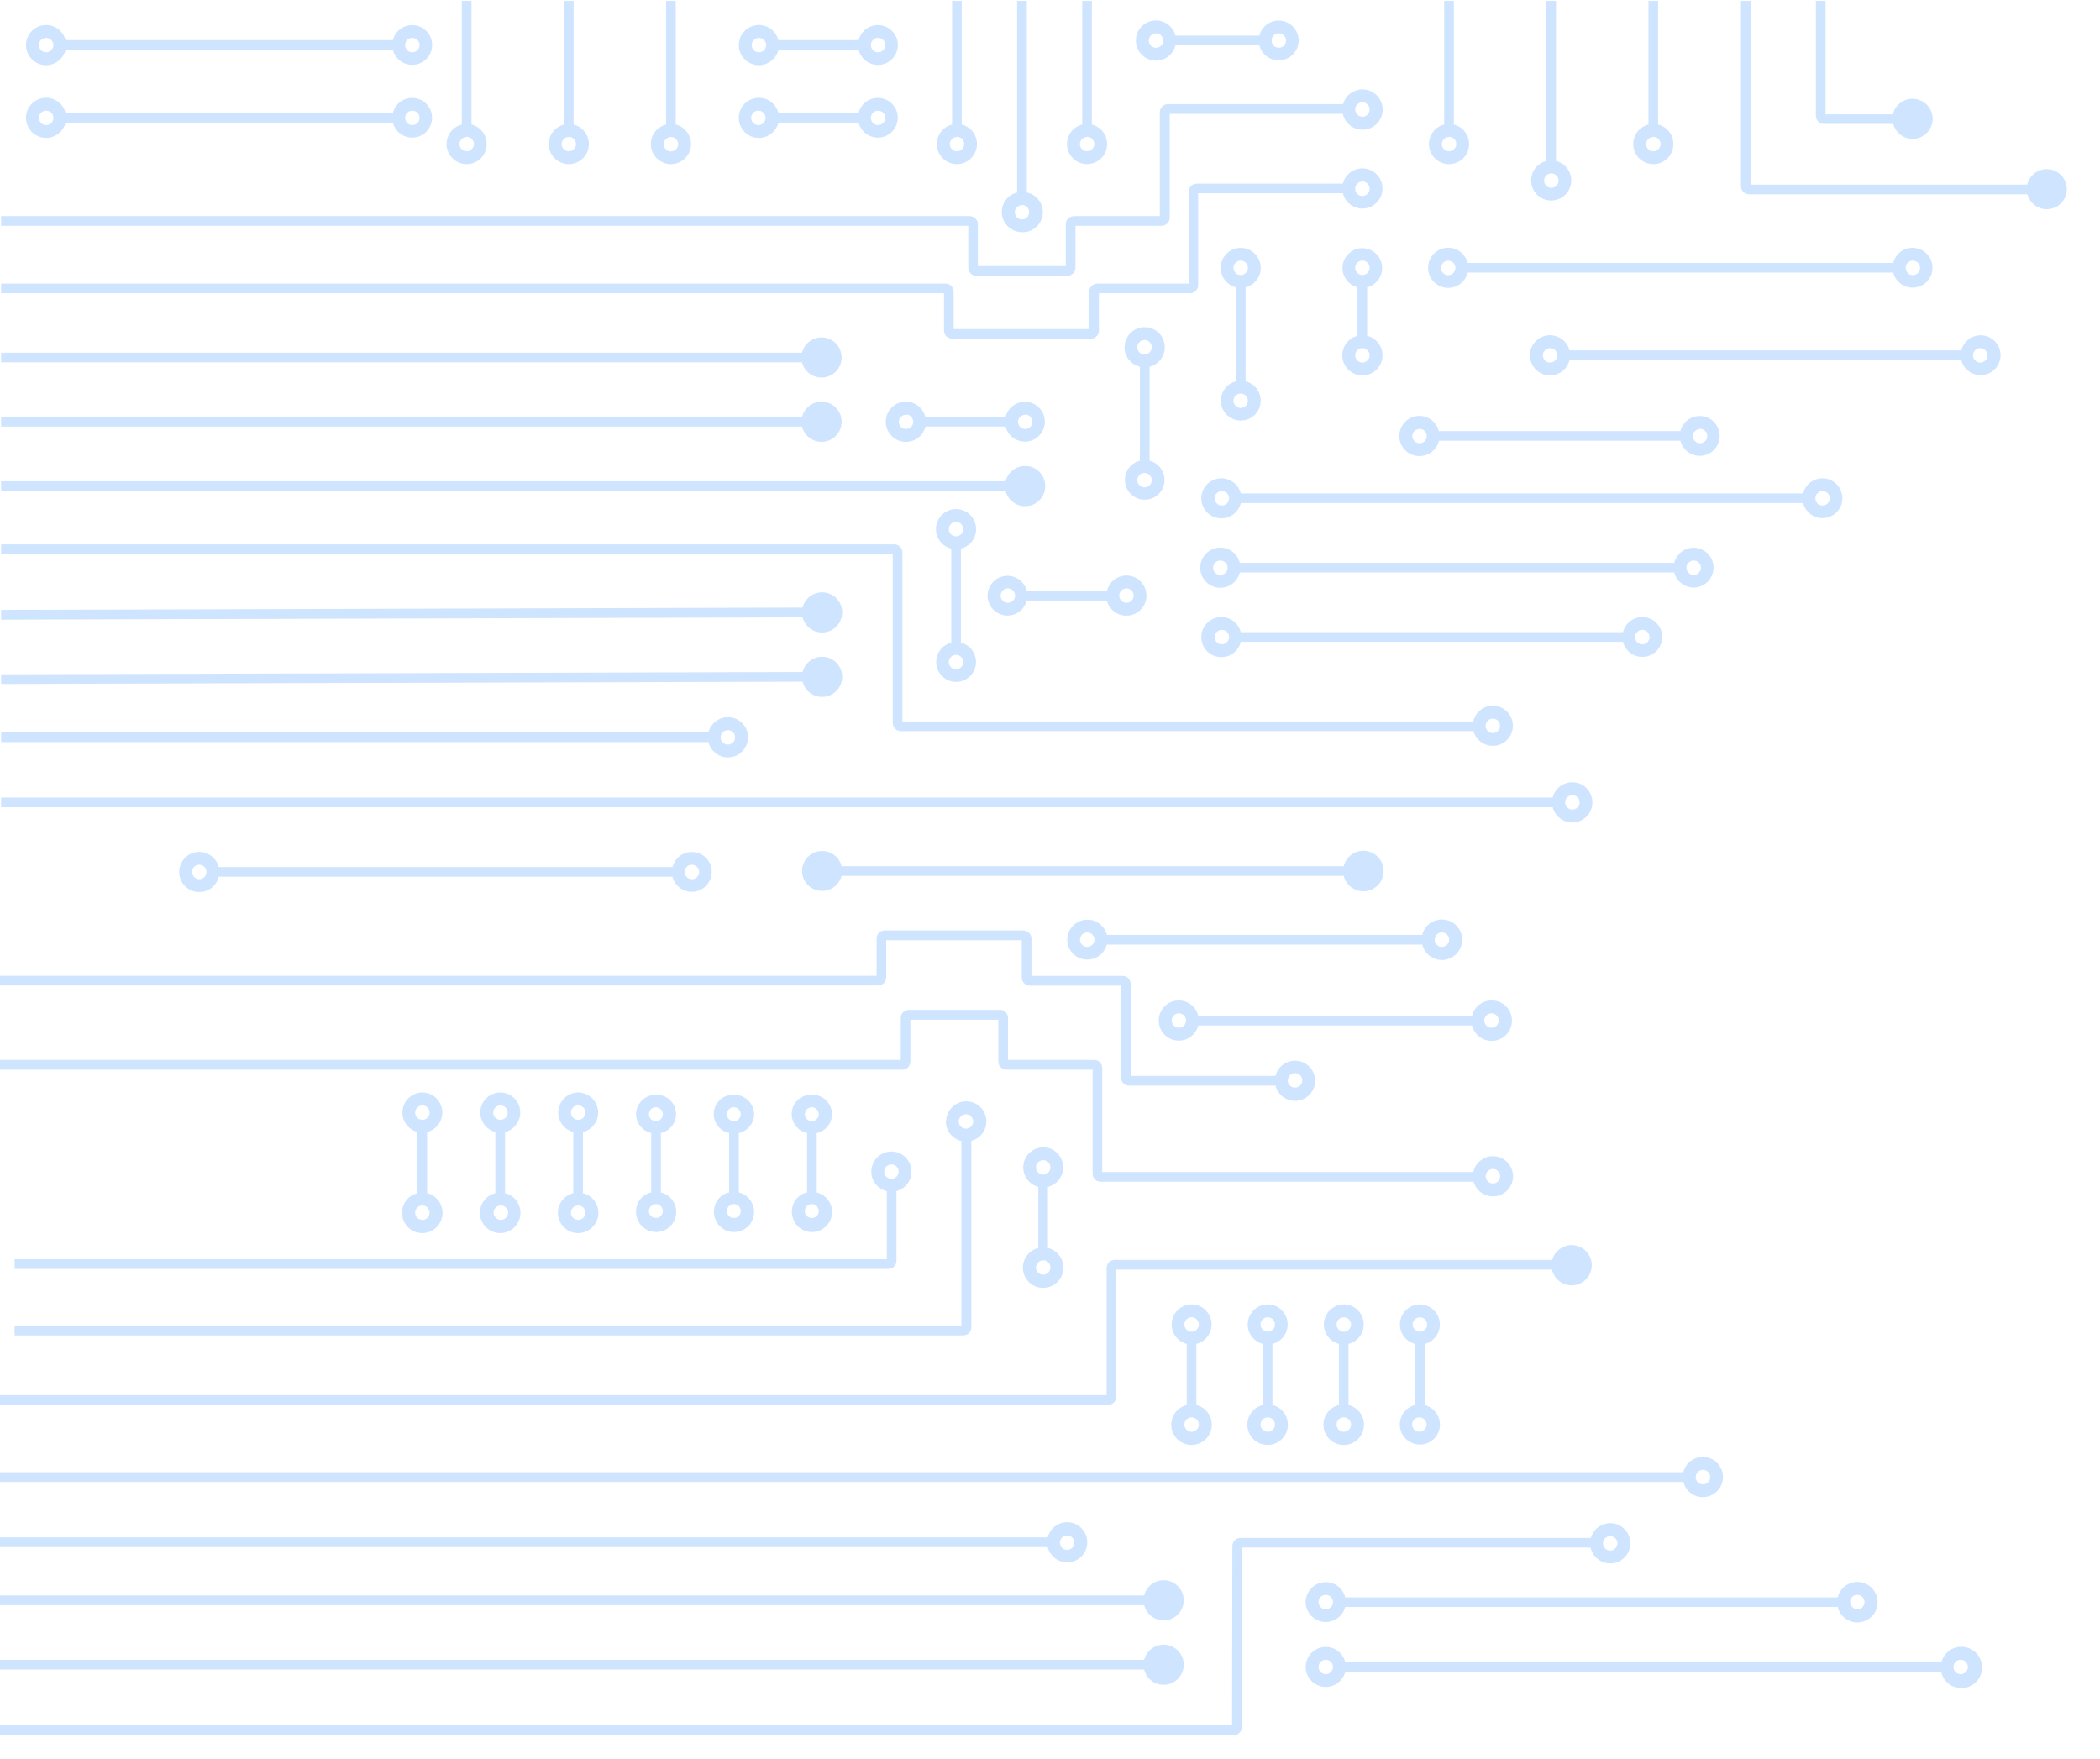
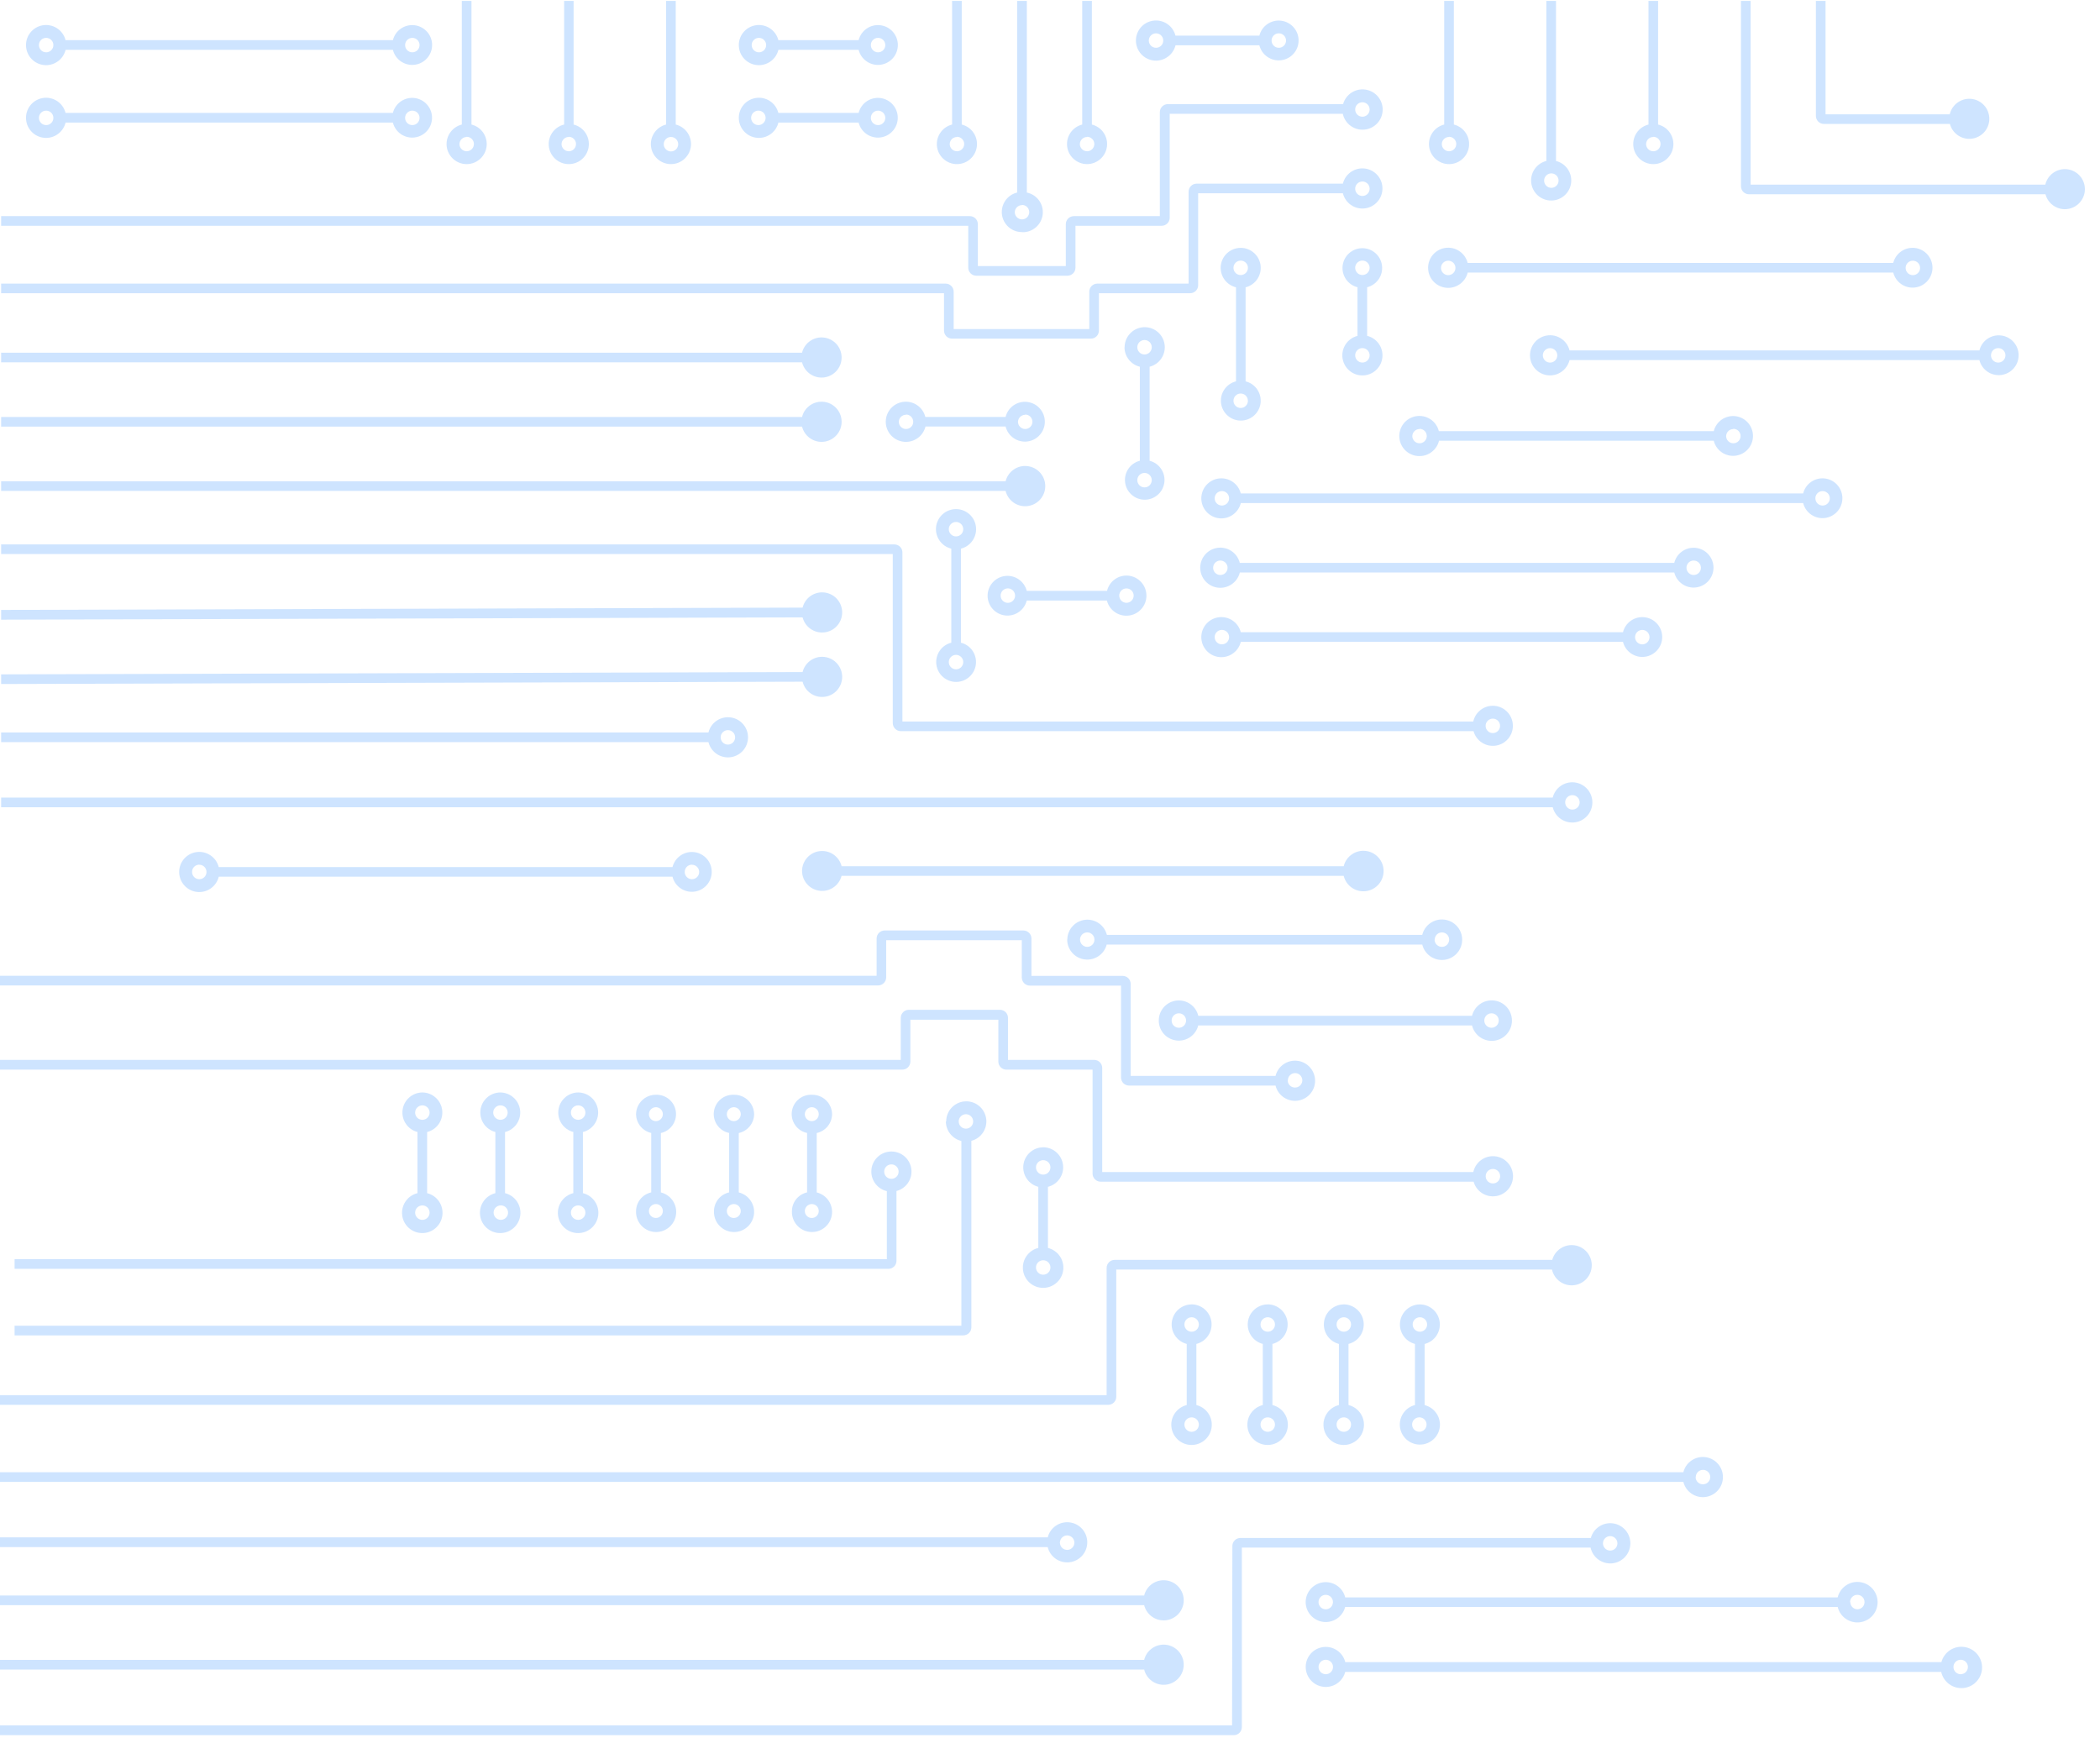
<svg xmlns="http://www.w3.org/2000/svg" id="Layer_1" data-name="Layer 1" viewBox="0 0 49.138 41.143">
  <defs>
    <style>.cls-1,.cls-3{fill:#9ecaff;}.cls-1,.cls-2{opacity:0.5;}.cls-1{isolation:isolate;}</style>
  </defs>
  <path class="cls-1" d="M0,22.832v.226H20.548a.19.19,0,0,0,.188-.188V22h3.173v.874a.19.19,0,0,0,.188.188h2.134v2.151a.188.188,0,0,0,.188.188h3.427a.47.47,0,1,0,0-.226H26.457V23.022a.188.188,0,0,0-.188-.188H24.135V21.96a.188.188,0,0,0-.188-.188H20.7a.188.188,0,0,0-.188.188v.872Zm30.135,2.446a.169.169,0,1,1,.169.169h0a.169.169,0,0,1-.173-.165v0Z" />
  <path class="cls-1" d="M21.077,24.8H0v.228H21.114a.188.188,0,0,0,.188-.188v-.98H23.36v.98a.189.189,0,0,0,.189.188h2.016v2.434a.19.19,0,0,0,.188.188h8.728a.47.47,0,1,0-.007-.226H25.791V24.992A.188.188,0,0,0,25.6,24.8H23.586v-.981a.187.187,0,0,0-.185-.191H21.265a.188.188,0,0,0-.188.188Zm13.687,2.721a.169.169,0,0,1,.338,0,.17.17,0,0,1-.168.17h0A.169.169,0,0,1,34.764,27.525Z" />
  <path class="cls-1" d="M27.228,38.482a.47.47,0,1,1-.456.583H0v-.226H26.772A.47.47,0,0,1,27.228,38.482Z" />
  <path class="cls-1" d="M26.772,37.332a.47.47,0,1,1,0,.226H0v-.226Z" />
  <g class="cls-2">
    <path class="cls-3" d="M24.515,35.971H0V36.2H24.515a.47.47,0,1,0,0-.225Zm.287.112a.169.169,0,1,1,0,.026A.113.113,0,0,1,24.8,36.083Z" />
    <path class="cls-3" d="M0,34.448v.226H39.389a.47.47,0,1,0,0-.226Zm39.68.113a.169.169,0,1,1,.169.169h0a.169.169,0,0,1-.173-.165v0Z" />
  </g>
  <g class="cls-2">
    <path class="cls-3" d="M25.894,32.645H0v.226H25.932a.188.188,0,0,0,.188-.188V29.705H36.315a.471.471,0,1,0,.006-.226H26.082a.188.188,0,0,0-.188.188Z" />
  </g>
  <g class="cls-2">
    <path class="cls-3" d="M28.829,40.372H0V40.6H28.87a.188.188,0,0,0,.188-.188v-4.2h8.16a.471.471,0,1,0,.006-.226h-8.2a.188.188,0,0,0-.188.188Zm8.679-4.26a.169.169,0,1,1,.169.169h0A.169.169,0,0,1,37.508,36.112Z" />
  </g>
  <path class="cls-1" d="M27.883,30.521a.47.47,0,0,0-.115.925v1.43a.474.474,0,1,0,.226,0v-1.43a.47.47,0,0,0-.111-.926Zm0,2.643a.169.169,0,1,1-.169.169h0A.169.169,0,0,1,27.883,33.164Zm0-2.342a.169.169,0,1,1-.169.169h0A.169.169,0,0,1,27.883,30.822Z" />
  <path class="cls-1" d="M29.663,30.521a.47.47,0,0,0-.115.925v1.43a.474.474,0,1,0,.226,0v-1.43a.47.47,0,0,0-.111-.926Zm0,2.643a.169.169,0,1,1-.168.17v0A.168.168,0,0,1,29.663,33.164Zm0-2.342a.169.169,0,1,1-.168.17h0A.169.169,0,0,1,29.663,30.822Z" />
  <path class="cls-1" d="M31.443,30.521a.47.47,0,0,0-.114.925v1.43a.474.474,0,1,0,.225,0v-1.43a.47.47,0,0,0-.111-.926Zm0,2.643a.169.169,0,1,1-.168.17v0A.168.168,0,0,1,31.443,33.164Zm0-2.342a.169.169,0,1,1-.168.17h0A.169.169,0,0,1,31.443,30.822Z" />
  <path class="cls-1" d="M33.224,30.521a.47.47,0,0,0-.115.925v1.43a.47.47,0,1,0,.585.456.475.475,0,0,0-.359-.455v-1.43a.47.47,0,0,0-.111-.926Zm0,2.643a.169.169,0,0,1,.156.181.171.171,0,0,1-.156.156.169.169,0,0,1-.026-.337A.113.113,0,0,1,33.224,33.164Zm0-2.342a.169.169,0,1,1-.169.169h0A.169.169,0,0,1,33.224,30.822Z" />
  <path class="cls-1" d="M9.883,25.562a.47.47,0,0,0-.115.925v1.431a.474.474,0,1,0,.226,0V26.488a.47.47,0,0,0-.111-.926Zm0,2.643a.169.169,0,1,1-.169.169h0A.169.169,0,0,1,9.883,28.205Zm0-2.341a.169.169,0,1,1-.169.169h0A.169.169,0,0,1,9.883,25.864Z" />
  <path class="cls-1" d="M11.706,25.562a.47.47,0,0,0-.115.925v1.431a.474.474,0,1,0,.226,0V26.488a.47.47,0,0,0-.111-.926Zm0,2.643a.169.169,0,1,1,.026.337h-.026a.169.169,0,0,1,0-.337Zm0-2.341a.169.169,0,1,1-.165.173v0A.169.169,0,0,1,11.706,25.864Z" />
  <path class="cls-1" d="M13.529,25.562a.47.47,0,0,0-.114.925v1.431a.474.474,0,1,0,.225,0V26.488a.47.47,0,0,0-.111-.926Zm0,2.643a.169.169,0,0,1,0,.338.17.17,0,0,1-.17-.168h0A.169.169,0,0,1,13.529,28.205Zm0-2.341a.169.169,0,0,1,0,.338.17.17,0,0,1-.17-.168v0A.168.168,0,0,1,13.529,25.864Z" />
  <path class="cls-1" d="M15.353,25.616a.462.462,0,0,0-.47.454h0a.457.457,0,0,0,.355.44V27.9a.453.453,0,0,0-.355.441.47.47,0,1,0,.581-.44V26.511a.453.453,0,0,0-.111-.895Zm0,2.557a.163.163,0,1,1-.169.163.165.165,0,0,1,.167-.163Zm0-2.266a.163.163,0,1,1-.169.163.165.165,0,0,1,.167-.163Z" />
  <path class="cls-1" d="M17.176,25.616a.452.452,0,0,0-.115.894V27.9a.453.453,0,0,0-.355.441.47.47,0,1,0,.581-.44V26.511a.457.457,0,0,0,.359-.441.462.462,0,0,0-.47-.454Zm0,2.557a.163.163,0,1,1-.169.163.166.166,0,0,1,.169-.163Zm0-2.266a.163.163,0,1,1-.169.163.166.166,0,0,1,.169-.163Z" />
  <path class="cls-1" d="M19,25.616a.452.452,0,0,0-.115.894V27.9a.453.453,0,0,0-.355.441.47.47,0,1,0,.581-.44V26.511a.457.457,0,0,0,.359-.441.462.462,0,0,0-.47-.454Zm0,2.557a.163.163,0,1,1-.168.163A.166.166,0,0,1,19,28.173Zm0-2.266a.163.163,0,1,1-.168.163A.166.166,0,0,1,19,25.907Z" />
  <path class="cls-1" d="M27.114,23.879a.469.469,0,0,0,.924.115h6.406a.474.474,0,1,0,0-.226H28.039a.469.469,0,0,0-.925.111Zm7.617,0a.169.169,0,1,1,.169.169h0A.169.169,0,0,1,34.731,23.879Zm-7.316,0a.169.169,0,1,1,.169.169h0A.169.169,0,0,1,27.415,23.879Z" />
  <path class="cls-1" d="M24.971,21.986a.47.47,0,0,0,.925.115h7.383a.474.474,0,1,0,0-.226H25.9a.47.47,0,0,0-.926.111Zm8.6,0a.169.169,0,1,1,.169.169h0a.17.17,0,0,1-.172-.166v0Zm-8.3,0a.169.169,0,1,1,.169.169h0a.169.169,0,0,1-.168-.169Z" />
  <path class="cls-1" d="M18.767,20.379a.47.47,0,0,0,.925.115H31.441a.474.474,0,1,0,0-.226H19.693a.47.47,0,0,0-.926.111Z" />
  <path class="cls-1" d="M30.551,37.487a.47.47,0,0,0,.925.114H43a.474.474,0,1,0,0-.225H31.477a.47.47,0,0,0-.926.111Zm12.739,0a.169.169,0,1,1,.17.168h0a.168.168,0,0,1-.164-.168Zm-12.438,0a.169.169,0,1,1,.17.168h0A.169.169,0,0,1,30.852,37.487Z" />
  <path class="cls-1" d="M30.552,39.005a.47.47,0,0,0,.925.115H45.422a.484.484,0,1,0,.005-.229H31.478a.47.47,0,0,0-.926.111Zm15.157,0a.169.169,0,1,1,.169.169h0A.169.169,0,0,1,45.709,39.005Zm-14.856,0a.169.169,0,1,1,.169.169h0A.169.169,0,0,1,30.853,39.005Z" />
  <path class="cls-1" d="M20.388,27.414a.47.47,0,0,0,.363.457v1.592H.341v.226H20.789a.188.188,0,0,0,.188-.188V27.868a.47.47,0,1,0-.589-.454Zm.639,0a.169.169,0,1,1-.169-.169h0A.169.169,0,0,1,21.027,27.414Z" />
  <path class="cls-1" d="M22.132,26.24a.472.472,0,0,0,.363.457V31.02H.341v.226h22.2a.188.188,0,0,0,.188-.188V26.694a.47.47,0,1,0-.589-.454Zm.639,0a.169.169,0,1,1-.169-.169h0A.169.169,0,0,1,22.771,26.24Z" />
  <g class="cls-2">
    <path class="cls-3" d="M22.089,6.861v.875a.188.188,0,0,0,.188.188h3.249a.188.188,0,0,0,.188-.188V6.861h2.134a.188.188,0,0,0,.188-.188V4.522h3.386a.47.47,0,1,0,0-.225H28a.188.188,0,0,0-.188.188V6.636H25.676a.188.188,0,0,0-.188.188V7.7H22.315V6.824a.188.188,0,0,0-.188-.188H.026v.225Zm9.79-2.614a.169.169,0,1,1-.169.169h0A.169.169,0,0,1,31.879,4.247Z" />
    <path class="cls-3" d="M22.656,6.263a.189.189,0,0,0,.188.189h2.133a.189.189,0,0,0,.188-.189v-.98h2.017A.188.188,0,0,0,27.37,5.1V2.662h4.05a.472.472,0,1,0,.007-.226h-4.1a.188.188,0,0,0-.188.188V5.057H25.128a.189.189,0,0,0-.189.188v.981H22.881V5.245a.188.188,0,0,0-.188-.188H.026v.226h22.63Zm9.223-3.87a.169.169,0,1,1-.169.169.169.169,0,0,1,.169-.169Z" />
  </g>
  <g class="cls-2">
    <path class="cls-3" d="M25.436,3.84a.47.47,0,0,0,.113-.926V.021h-.226V2.914a.47.47,0,0,0,.113.926Zm0-.639a.169.169,0,1,1-.168.17h0a.168.168,0,0,1,.168-.165Z" />
    <path class="cls-3" d="M23.914,5.433a.469.469,0,0,0,.113-.928V.021H23.8V4.505a.469.469,0,0,0,.113.925Zm0-.638a.169.169,0,1,1-.169.169h0A.169.169,0,0,1,23.914,4.8Z" />
    <path class="cls-3" d="M21.921,3.37a.47.47,0,1,0,.583-.456V.021h-.226V2.914A.472.472,0,0,0,21.921,3.37Zm.47-.169a.169.169,0,1,1-.168.17h0a.168.168,0,0,1,.168-.165Z" />
  </g>
  <path class="cls-1" d="M19.223,8.835a.47.47,0,1,0-.456-.583H.026v.226H18.767A.472.472,0,0,0,19.223,8.835Z" />
  <path class="cls-1" d="M19.223,10.339a.47.47,0,1,0-.456-.582H.026v.225H18.767A.471.471,0,0,0,19.223,10.339Z" />
  <path class="cls-1" d="M23.53,11.487a.471.471,0,1,0,0-.226H.026v.226Z" />
  <path class="cls-1" d="M19.235,14.8a.47.47,0,1,0-.455-.583L.026,14.271V14.5l18.754-.054A.471.471,0,0,0,19.235,14.8Z" />
  <path class="cls-1" d="M18.78,15.951a.47.47,0,1,0,0-.226L.026,15.779v.226Z" />
  <g class="cls-2">
    <path class="cls-3" d="M17.032,17.722a.47.47,0,1,0-.455-.583H.026v.226H16.577A.471.471,0,0,0,17.032,17.722Zm0-.638a.169.169,0,1,1-.169.169h0A.169.169,0,0,1,17.032,17.084Z" />
    <path class="cls-3" d="M36.332,18.888a.471.471,0,1,0,0-.226H.026v.226Zm.461-.283a.169.169,0,1,1-.169.169h0A.169.169,0,0,1,36.793,18.605Z" />
  </g>
  <g class="cls-2">
    <path class="cls-3" d="M20.89,16.92a.189.189,0,0,0,.189.188h13.4a.469.469,0,1,0-.006-.226H21.116V12.926a.188.188,0,0,0-.188-.188H.026v.225H20.89Zm14.041-.105a.169.169,0,1,1-.169.169h0a.169.169,0,0,1,.169-.169Z" />
  </g>
  <path class="cls-1" d="M27.05,1.419a.472.472,0,0,0,.456-.359h1.962a.466.466,0,1,0,0-.226H27.505a.47.47,0,1,0-.455.585ZM29.923.78a.169.169,0,1,1-.169.169A.169.169,0,0,1,29.923.78ZM27.05.78a.169.169,0,1,1-.169.169A.169.169,0,0,1,27.05.78Z" />
  <path class="cls-1" d="M17.758,1.525a.471.471,0,0,0,.456-.359h1.877a.466.466,0,1,0,0-.226H18.213a.47.47,0,1,0-.455.585ZM20.546.886a.169.169,0,1,1-.169.169.169.169,0,0,1,.169-.169Zm-2.788,0a.169.169,0,1,1-.169.169.169.169,0,0,1,.169-.169Z" />
  <path class="cls-1" d="M17.758,3.227a.471.471,0,0,0,.456-.359h1.877a.465.465,0,1,0,0-.226H18.213a.47.47,0,1,0-.455.585Zm2.788-.638a.169.169,0,1,1-.169.169h0A.169.169,0,0,1,20.546,2.589Zm-2.788,0a.169.169,0,0,1,.156.181.171.171,0,0,1-.156.156.169.169,0,0,1-.026-.337Z" />
  <path class="cls-1" d="M1.079,1.525a.471.471,0,0,0,.456-.359H9.193a.466.466,0,1,0,0-.226H1.534a.47.47,0,1,0-.455.585ZM9.648.886a.169.169,0,1,1-.169.169h0A.169.169,0,0,1,9.648.886Zm-8.569,0a.169.169,0,1,1-.168.17h0A.169.169,0,0,1,1.079.886Z" />
  <path class="cls-1" d="M1.079,3.227a.471.471,0,0,0,.456-.359H9.193a.465.465,0,1,0,0-.226H1.534a.47.47,0,1,0-.455.585Zm8.569-.638a.169.169,0,1,1-.169.169h0A.169.169,0,0,1,9.648,2.589Zm-8.569,0a.169.169,0,1,1-.168.17v0A.168.168,0,0,1,1.079,2.589Z" />
  <g class="cls-2">
    <path class="cls-3" d="M4.663,20.873a.471.471,0,0,0,.456-.359H15.736a.466.466,0,1,0,0-.226H5.118a.47.47,0,1,0-.455.585Zm11.528-.639a.169.169,0,1,1-.169.169h0a.169.169,0,0,1,.167-.171h0Zm-11.528,0a.169.169,0,1,1-.169.169h0a.169.169,0,0,1,.167-.171h0Z" />
  </g>
  <path class="cls-1" d="M21.2,10.339a.471.471,0,0,0,.456-.359H23.53a.466.466,0,1,0,0-.225H21.652a.47.47,0,1,0-.455.584ZM23.988,9.7a.169.169,0,1,1-.168.17v0a.169.169,0,0,1,.165-.164ZM21.2,9.7a.169.169,0,1,1-.169.169h0a.169.169,0,0,1,.169-.164Z" />
-   <path class="cls-1" d="M33.216,10.672a.471.471,0,0,0,.456-.359H39.32a.466.466,0,1,0,0-.225H33.668a.47.47,0,1,0-.455.584Zm6.562-.638a.169.169,0,1,1-.168.17v0a.169.169,0,0,1,.165-.164Zm-6.562,0a.169.169,0,1,1-.169.169h0a.169.169,0,0,1,.169-.164Z" />
+   <path class="cls-1" d="M33.216,10.672a.471.471,0,0,0,.456-.359H40.1a.466.466,0,1,0,0-.225H33.668a.47.47,0,1,0-.455.584Zm7.342-.638a.169.169,0,1,1-.168.17v0a.168.168,0,0,1,.165-.164Zm-7.342,0a.169.169,0,1,1-.169.169h0a.169.169,0,0,1,.169-.164Z" />
  <path class="cls-1" d="M32.349,8.314a.471.471,0,0,0-.359-.456V6.721a.464.464,0,1,0-.226,0V7.859a.47.47,0,1,0,.585.455ZM31.71,6.266a.169.169,0,1,1,.169.169.169.169,0,0,1-.169-.169Zm0,2.048a.169.169,0,1,1,.169.169.169.169,0,0,1-.169-.169Z" />
  <path class="cls-1" d="M21.9,12.382a.472.472,0,0,0,.359.456v2.2a.466.466,0,1,0,.226,0v-2.2a.47.47,0,1,0-.585-.455Zm.639,3.11a.169.169,0,1,1-.169-.169.169.169,0,0,1,.169.169v0Zm0-3.11a.169.169,0,1,1-.169-.169.169.169,0,0,1,.169.169v0Z" />
  <path class="cls-1" d="M28.562,6.266a.471.471,0,0,0,.359.457v2.2a.466.466,0,1,0,.225,0v-2.2a.469.469,0,1,0-.584-.455ZM29.2,9.377a.169.169,0,1,1-.169-.169h0a.168.168,0,0,1,.168.168Zm0-3.111a.169.169,0,1,1-.17-.168h0A.168.168,0,0,1,29.2,6.266Z" />
  <path class="cls-1" d="M26.312,8.125a.47.47,0,0,0,.359.456v2.2a.463.463,0,1,0,.229,0v-2.2a.47.47,0,1,0-.585-.455Zm.638,3.11a.169.169,0,1,1-.169-.169h0A.169.169,0,0,1,26.95,11.235Zm0-3.11a.169.169,0,1,1-.169-.169h0A.169.169,0,0,1,26.95,8.125Z" />
-   <path class="cls-1" d="M36.27,8.784a.472.472,0,0,0,.456-.359h9.167a.466.466,0,1,0,0-.226H36.725a.47.47,0,1,0-.455.585Zm10.078-.638a.169.169,0,0,1,.156.181.171.171,0,0,1-.156.156.169.169,0,0,1-.026-.337A.113.113,0,0,1,46.348,8.146Zm-10.078,0a.169.169,0,1,1-.169.169h0A.169.169,0,0,1,36.27,8.146Z" />
+   <path class="cls-1" d="M36.27,8.784a.472.472,0,0,0,.456-.359h9.59a.466.466,0,1,0,0-.226h-9.59a.47.47,0,1,0-.455.585Zm10.5-.638a.168.168,0,0,1,.155.181.169.169,0,1,1-.181-.181A.113.113,0,0,1,46.771,8.146Zm-10.5,0a.169.169,0,1,1-.169.169h0A.169.169,0,0,1,36.27,8.146Z" />
  <path class="cls-1" d="M33.887,6.736a.471.471,0,0,0,.456-.359H44.3a.466.466,0,1,0,0-.225H34.342a.47.47,0,1,0-.455.584ZM44.759,6.1a.169.169,0,1,1-.169.169h0a.168.168,0,0,1,.167-.169Zm-10.872,0a.169.169,0,1,1-.169.169h0a.169.169,0,0,1,.169-.169Z" />
  <path class="cls-1" d="M28.578,12.13a.472.472,0,0,0,.456-.359H42.192a.466.466,0,1,0,0-.226H29.033a.469.469,0,1,0-.455.585Zm14.069-.639a.169.169,0,1,1-.169.169h0A.168.168,0,0,1,42.647,11.491Zm-14.069,0a.169.169,0,0,1,.026.337h-.026a.169.169,0,0,1,0-.337Z" />
  <path class="cls-1" d="M28.578,15.377a.471.471,0,0,0,.456-.359h8.942a.466.466,0,1,0,0-.225H29.033a.469.469,0,1,0-.455.584Zm9.85-.638a.169.169,0,1,1-.169.169h0a.169.169,0,0,1,.169-.169Zm-9.85,0a.169.169,0,0,1,.026.337h-.026a.169.169,0,0,1,0-.337Z" />
  <path class="cls-1" d="M28.555,13.754a.471.471,0,0,0,.456-.359H39.176a.466.466,0,1,0,0-.225H29.01a.47.47,0,1,0-.455.584Zm11.076-.638a.169.169,0,1,1-.169.169h0a.167.167,0,0,1,.167-.169h0Zm-11.076,0a.169.169,0,1,1-.169.169.169.169,0,0,1,.169-.169Z" />
  <path class="cls-1" d="M15.229,3.37a.47.47,0,1,0,.583-.456V.021h-.226V2.914A.472.472,0,0,0,15.229,3.37Zm.471-.165a.169.169,0,1,1-.169.169h0A.169.169,0,0,1,15.7,3.205Z" />
  <path class="cls-1" d="M12.839,3.37a.47.47,0,1,0,.583-.456V.021H13.2V2.914A.471.471,0,0,0,12.839,3.37Zm.47-.169a.169.169,0,1,1-.169.169h0a.169.169,0,0,1,.169-.165Z" />
  <path class="cls-1" d="M10.449,3.37a.47.47,0,1,0,.583-.456V.021h-.226V2.914A.472.472,0,0,0,10.449,3.37Zm.47-.169a.169.169,0,1,1-.168.17h0a.168.168,0,0,1,.168-.165Z" />
  <path class="cls-1" d="M38.216,3.37a.47.47,0,1,0,.582-.456V.021h-.225V2.914A.471.471,0,0,0,38.216,3.37Zm.47-.169a.169.169,0,1,1-.169.169h0a.169.169,0,0,1,.169-.165Z" />
  <path class="cls-1" d="M35.826,4.222a.47.47,0,1,0,.583-.456V.021h-.226V3.766A.471.471,0,0,0,35.826,4.222Zm.474-.165a.169.169,0,1,1-.169.169h0A.169.169,0,0,1,36.3,4.057Z" />
  <path class="cls-1" d="M33.436,3.37a.47.47,0,1,0,.583-.456V.021h-.226V2.914A.471.471,0,0,0,33.436,3.37Zm.47-.169a.169.169,0,1,1-.169.169h0a.169.169,0,0,1,.169-.165Z" />
  <path class="cls-1" d="M26.359,13.467a.469.469,0,0,0-.456.359H24.025a.465.465,0,1,0,0,.226H25.9a.47.47,0,1,0,.455-.585Zm-2.789.638a.169.169,0,0,1,0-.337.169.169,0,0,1,.026.337Zm2.789,0a.17.17,0,0,1-.17-.168.169.169,0,1,1,.338,0v0A.17.17,0,0,1,26.359,14.105Z" />
-   <path class="cls-1" d="M44.749,2.311a.47.47,0,0,0-.457.363H42.716V.021H42.49V2.712a.188.188,0,0,0,.188.188H44.3a.469.469,0,1,0,.453-.589Z" />
-   <path class="cls-1" d="M47.892,3.957a.472.472,0,0,0-.457.363H40.963V.021h-.226V4.358a.188.188,0,0,0,.188.188h6.514a.469.469,0,1,0,.453-.589Z" />
+   <path class="cls-1" d="M46.079,2.311a.471.471,0,0,0-.457.363H42.716V.021H42.49V2.712a.188.188,0,0,0,.188.188h2.948a.469.469,0,1,0,.453-.589Z" />
+   <path class="cls-1" d="M48.315,3.957a.472.472,0,0,0-.457.363H40.963V.021h-.226V4.358a.188.188,0,0,0,.188.188h6.937a.469.469,0,1,0,.453-.589Z" />
  <path class="cls-1" d="M24.41,26.845a.47.47,0,0,0-.115.925V29.2a.474.474,0,1,0,.226,0v-1.43a.47.47,0,0,0-.111-.926Zm0,2.643a.169.169,0,1,1-.169.169h0A.169.169,0,0,1,24.41,29.488Zm0-2.342a.169.169,0,1,1-.169.169h0A.169.169,0,0,1,24.41,27.146Z" />
</svg>
